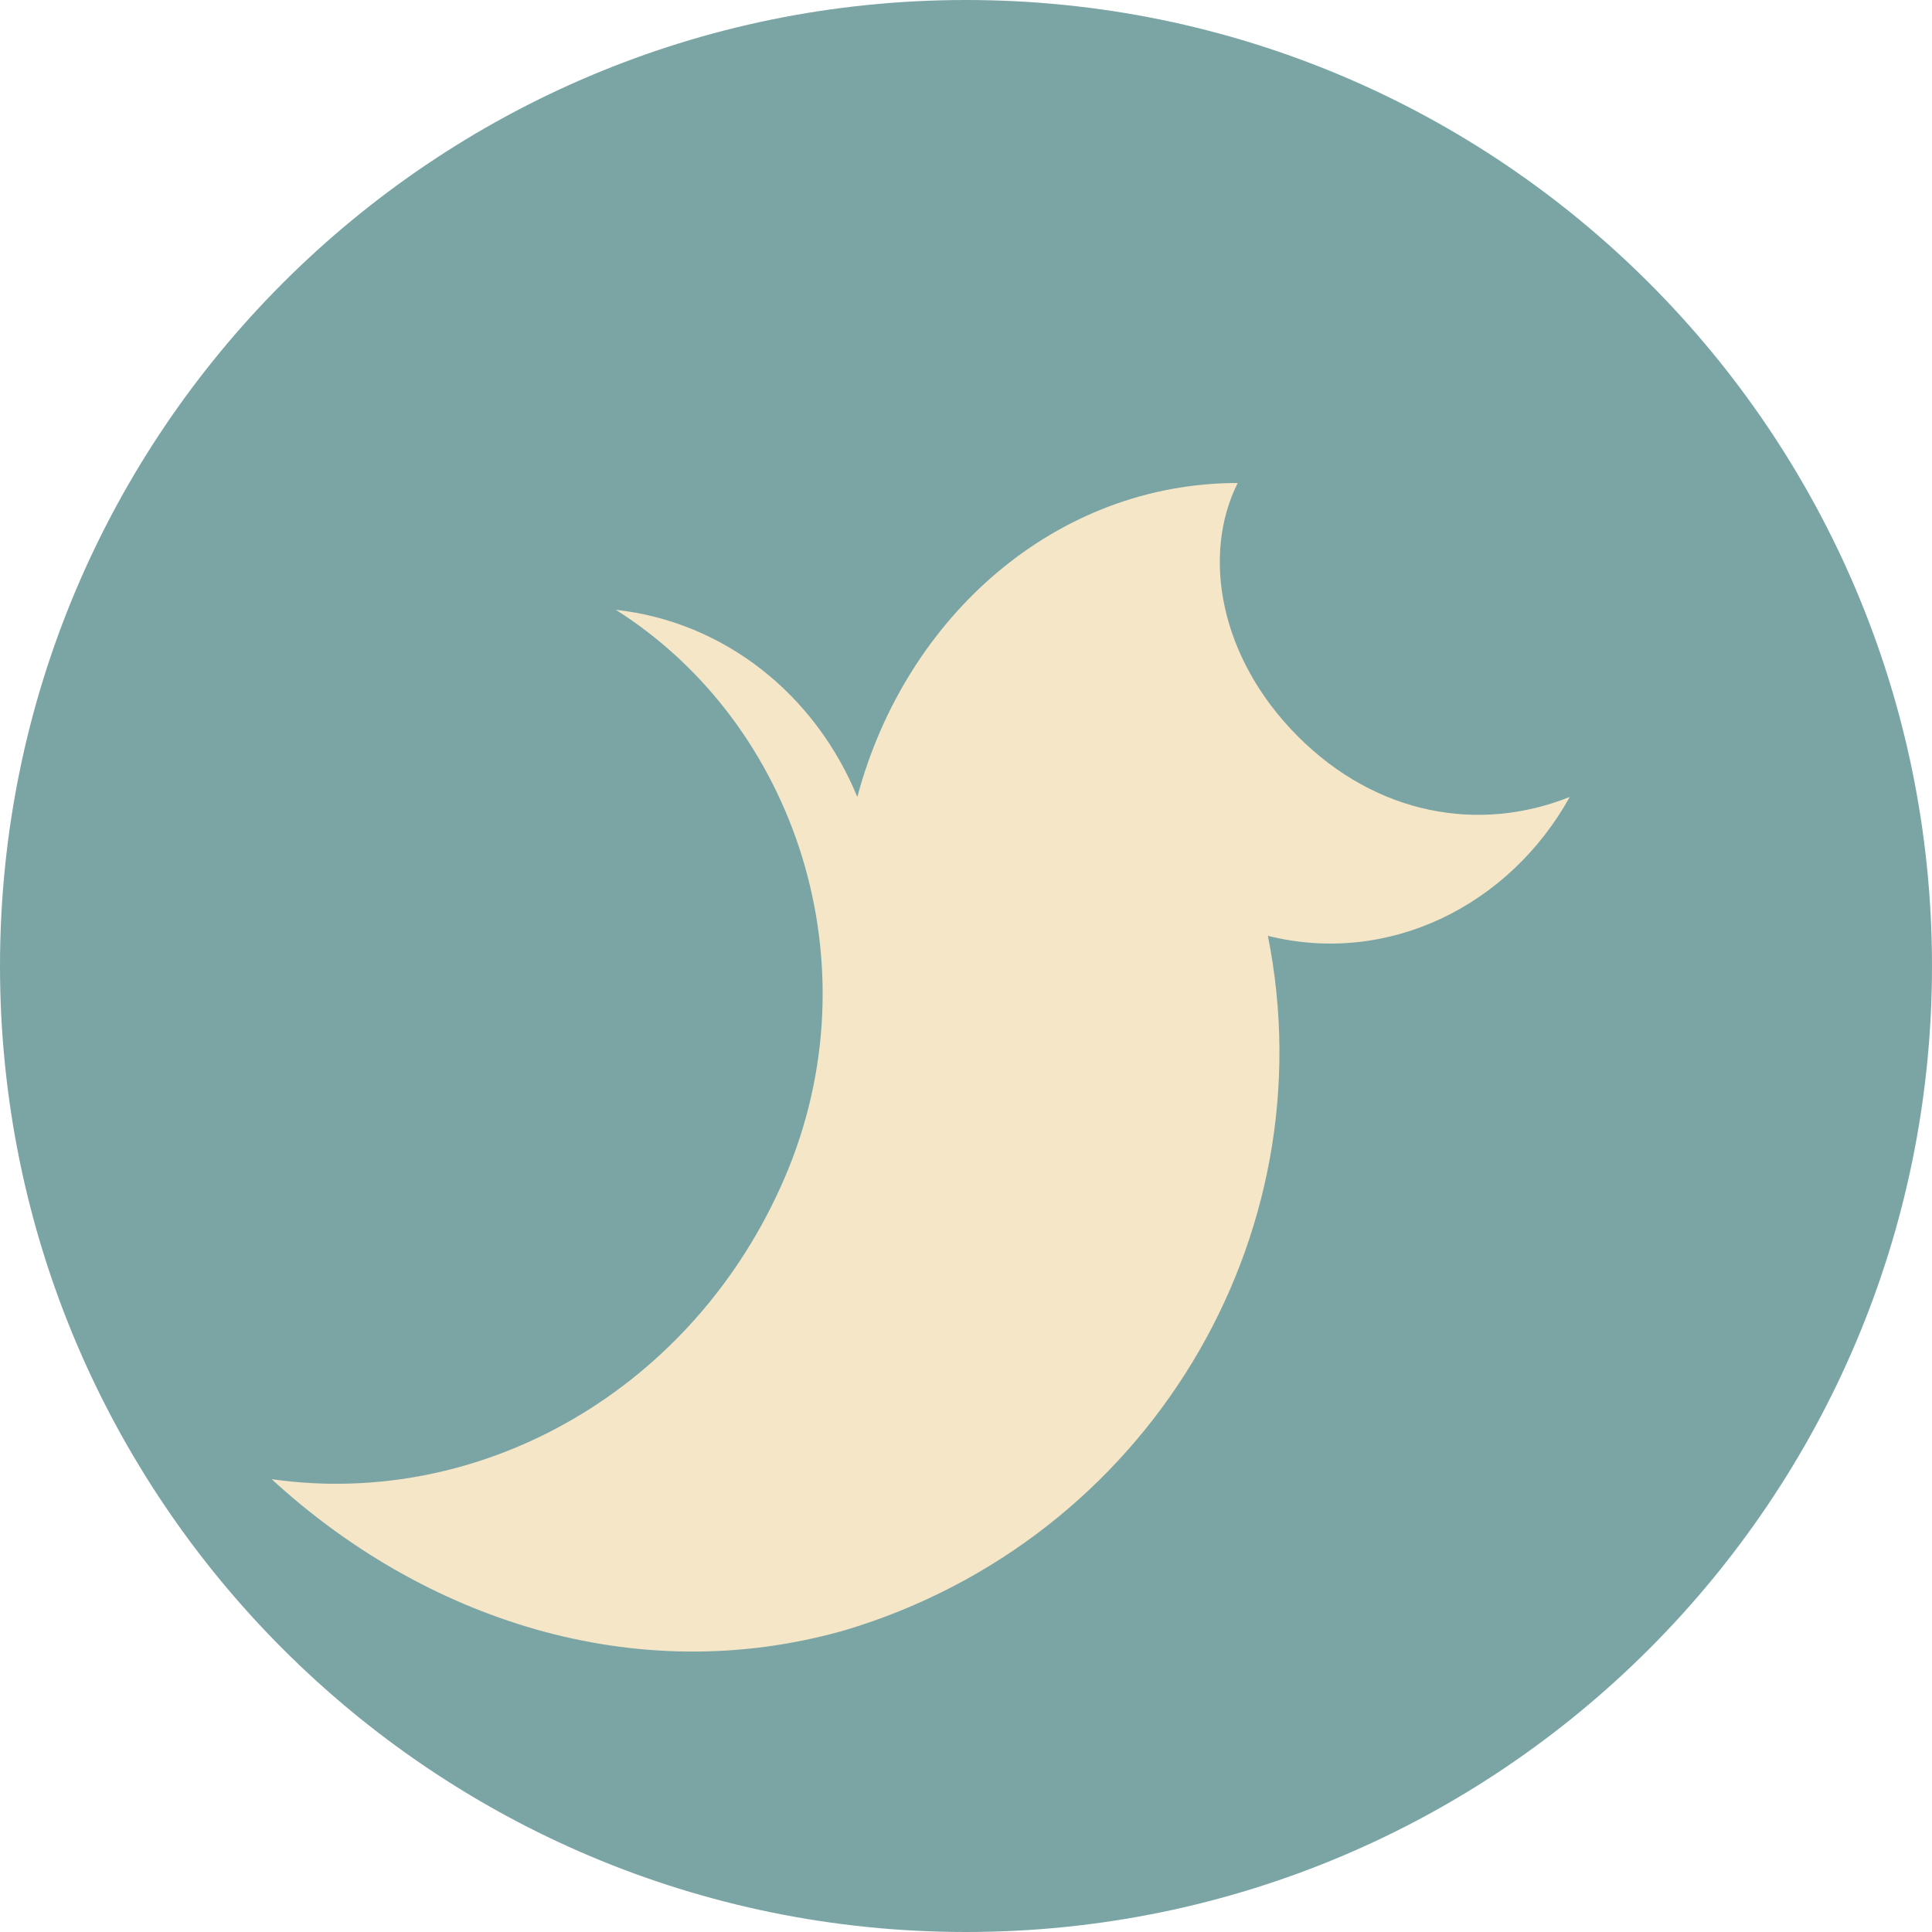
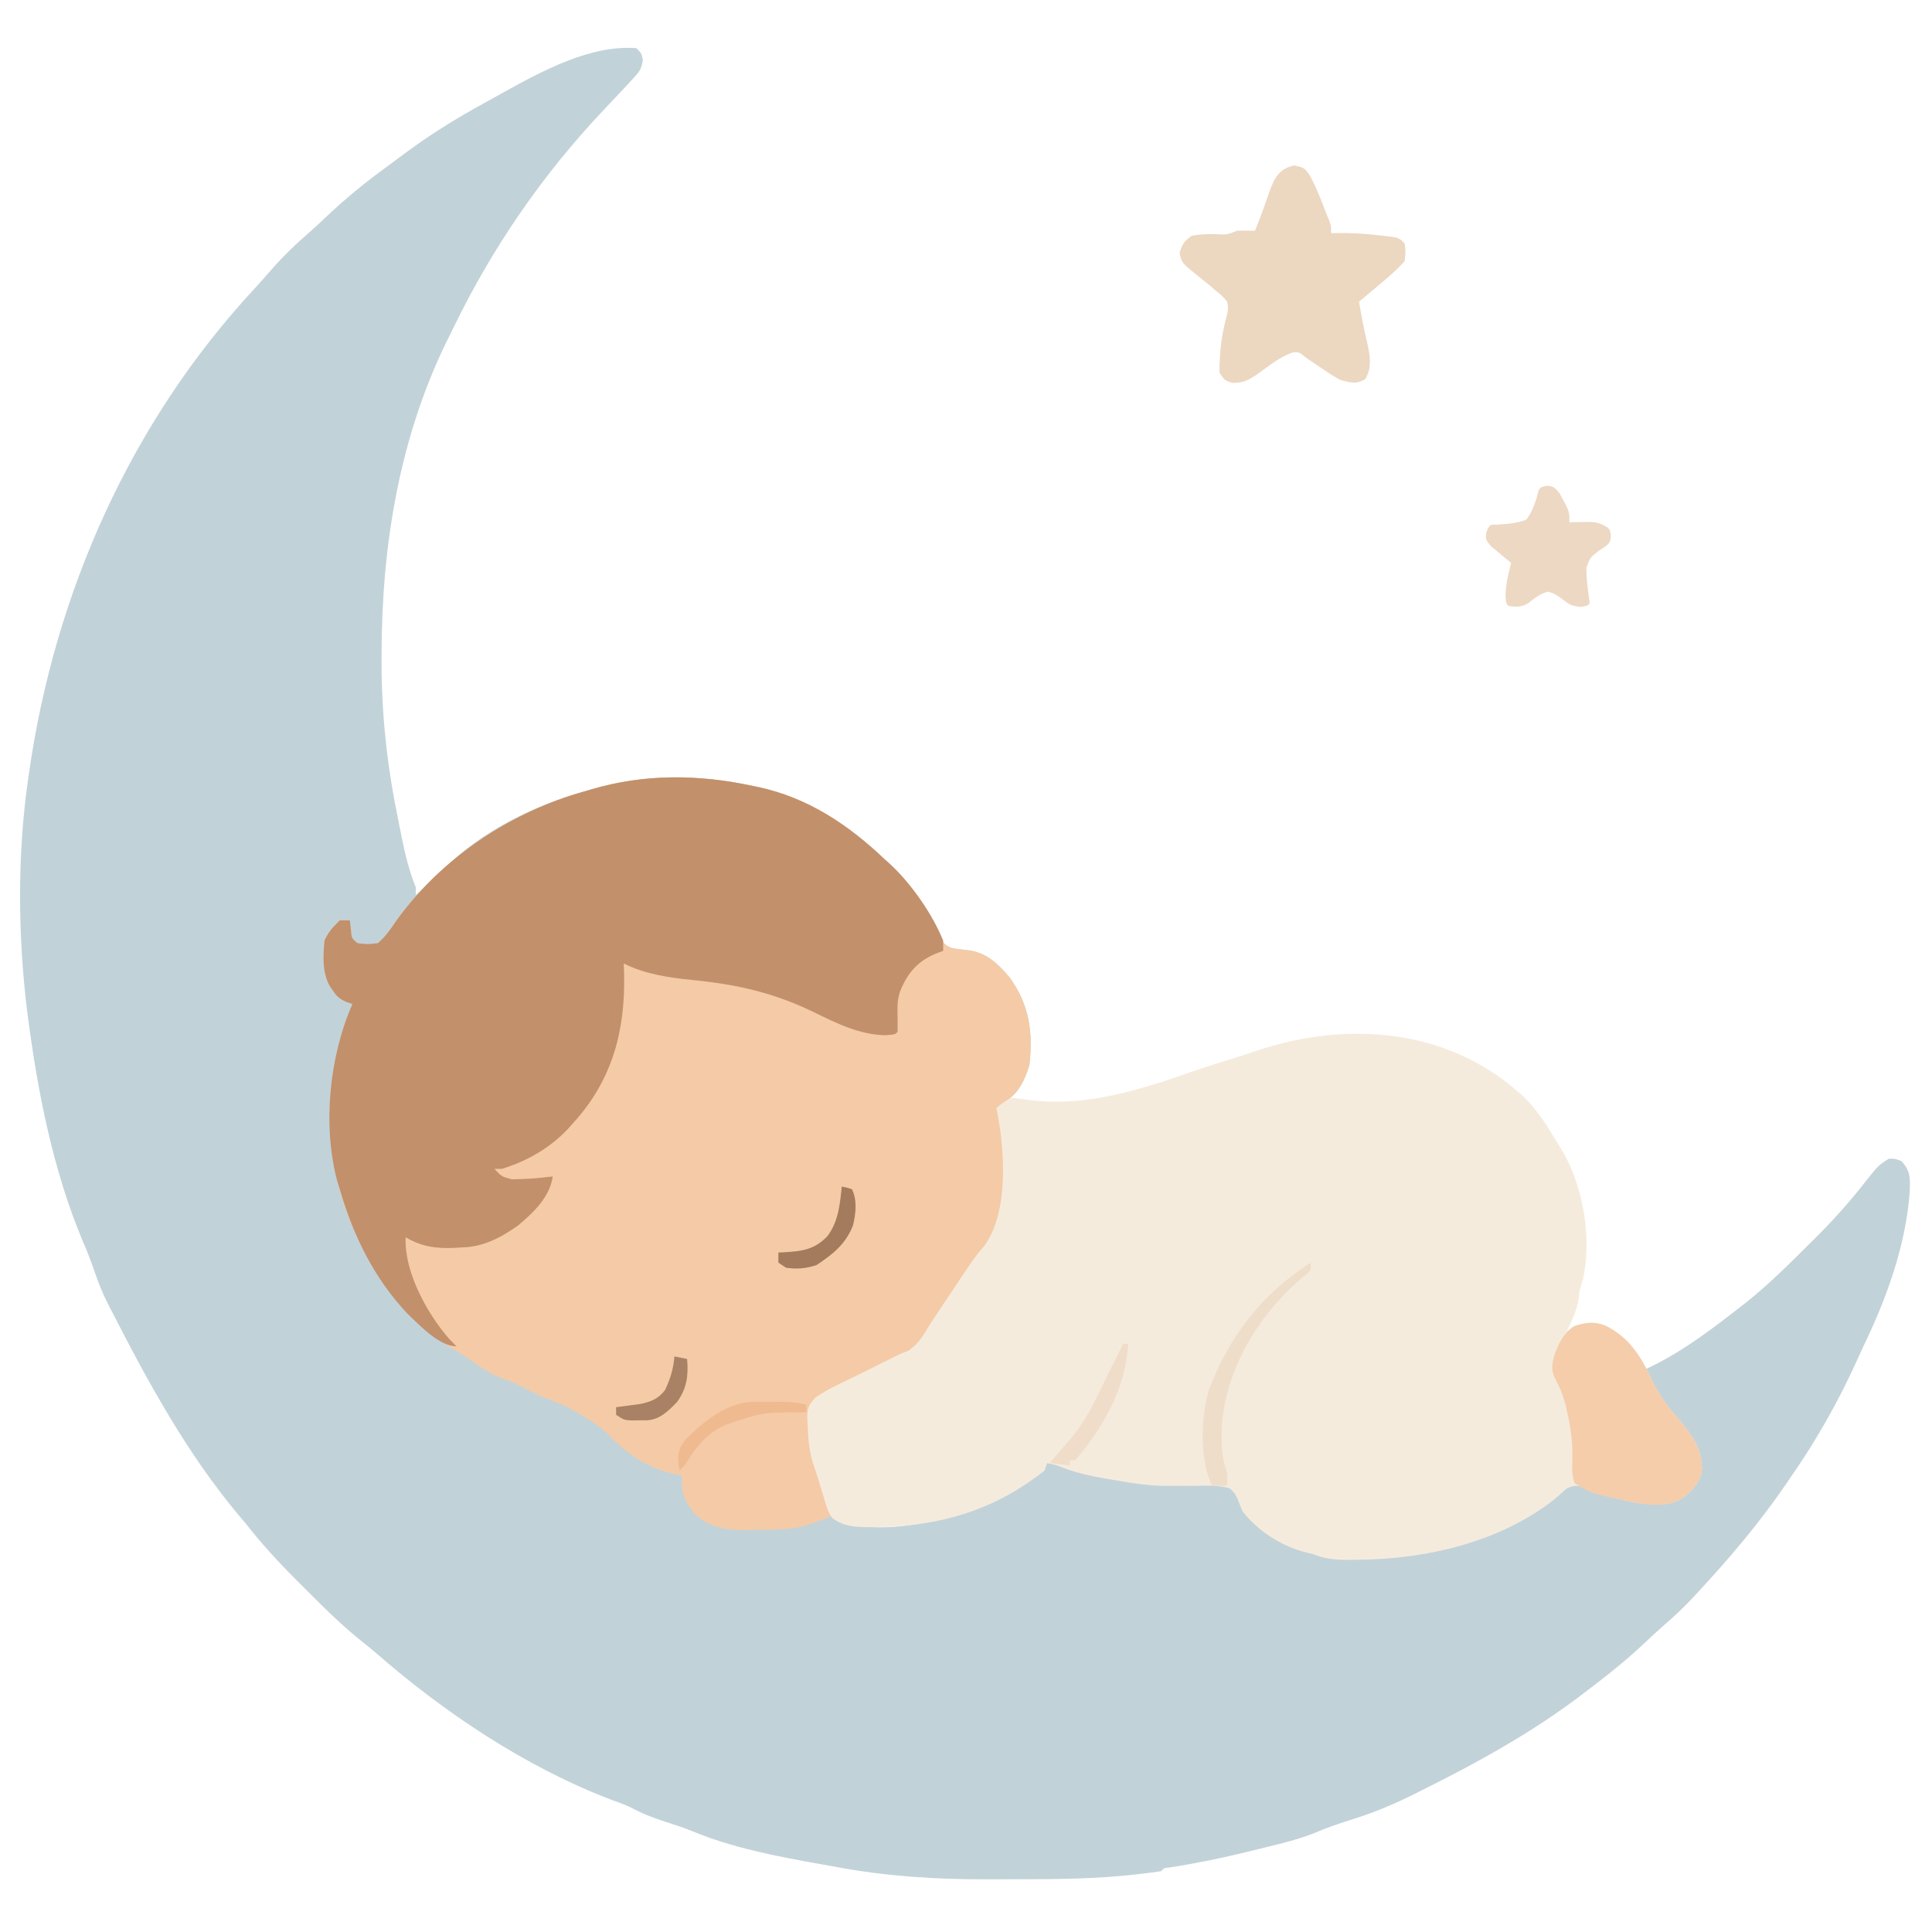
- <svg xmlns="http://www.w3.org/2000/svg" viewBox="0 0 32 32">
-   <circle cx="16" cy="16" r="16" fill="#7BA5A5" />
-   <path d="M20.5 8C17.5 8 15 10.2 14.2 13.2C13.5 11.5 12 10.3 10.2 10.1C13.2 12 14.5 16 13 19.5C11.5 23 8 25 4.5 24.5C7 26.8 10.5 28 14 27C19 25.5 22 20.5 21 15.5C23 16 25 15 26 13.2C24.5 13.8 22.8 13.5 21.5 12.2C20.2 10.9 19.9 9.2 20.5 8Z" fill="#F5E6C8" />
+ <svg xmlns="http://www.w3.org/2000/svg" version="1.2" viewBox="246 228 762 762" width="762" height="762">
+   <style>
+ 		.s0 { fill: #c2d2d9 } 
+ 		.s1 { fill: #f4cba6 } 
+ 		.s2 { fill: #f5ebdd } 
+ 		.s3 { fill: #c2906a } 
+ 		.s4 { fill: #ecd7c1 } 
+ 		.s5 { fill: #f5cdab } 
+ 		.s6 { fill: #edd8c3 } 
+ 		.s7 { fill: #eeddc9 } 
+ 		.s8 { fill: #efddc9 } 
+ 		.s9 { fill: #a47b5d } 
+ 		.s10 { fill: #f0ba90 } 
+ 		.s11 { fill: #a98164 } 
+ 	</style>
+   <path class="s0" d="m497 247c2 2 2 2 2.56 4.63-0.61 3.66-1.2 4.42-3.61 7.07-0.96 1.05-0.96 1.05-1.93 2.13q-4.85 5.21-9.77 10.36c-24.2 25.61-43.95 54.19-59.31 85.89q-1.34 2.73-2.71 5.45c-18.79 38.43-25.66 80.78-25.73 123.16q-0.01 1.61-0.01 3.28c-0.04 21.12 2.29 41.68 6.56 62.35q0.69 3.35 1.34 6.71c1.39 6.89 2.96 13.43 5.61 19.97q0 1.48 0 3c3.87-3.3 7.66-6.59 11.13-10.31 14.75-14.93 35.93-25.2 55.87-30.69q1.09-0.32 2.21-0.66c21.04-6.22 42.42-5.96 63.79-1.34q1 0.21 2.03 0.42c19.61 4.19 35.66 14.91 49.97 28.58 1.01 0.9 1.01 0.9 2.04 1.82 8.19 7.56 14.29 17.41 18.9 27.49 1.61 3.11 2.29 4.39 5.59 5.67q2.85 0.46 5.73 0.73c7.52 0.79 12.19 5.17 16.91 10.77 7.77 10.7 9.33 21.61 7.83 34.52-1.8 5.96-4.11 11.07-9.5 14.44q-1.23 1.26-2.5 2.56c0.09 3.17 0.7 6.09 1.34 9.2 1.88 10.79 1.08 22.17-1.34 32.8q-0.26 1.28-0.52 2.61c-1.46 6.06-4.16 9.82-8.18 14.51-2.7 3.38-4.93 6.93-7.17 10.63-3.34 5.46-6.79 10.79-10.5 16-0.61 0.86-0.61 0.86-1.23 1.73-4.84 6.72-9.21 9.64-16.65 12.96-5.58 2.51-10.87 5.09-15.98 8.47-1.78 1.1-3.52 1.88-5.46 2.65-3.48 1.51-5.66 2.73-8.31 5.44-0.47 2.73-0.62 4.73-0.5 7.44q0.03 1.05 0.05 2.14c0.42 10.44 3.31 19.89 7.45 29.42q0.49 1.31 1 2.66c0.89 2.47 0.89 2.47 3 4.34 19.46 6.49 46.51-1.41 64.25-9.81 10.26-5.09 10.26-5.09 17.75-13.19 7.52 0.75 7.52 0.75 9.86 1.96 2.2 1.07 4.13 1.59 6.52 2.08q1.25 0.25 2.54 0.51 1.3 0.25 2.64 0.51 1.26 0.26 2.56 0.53c8.71 1.72 17.17 2.49 26.05 2.34q1.85-0.01 3.76-0.02 3.84-0.04 7.68-0.18c3.76 0.01 6.8 0.15 10.39 1.27 2.49 2.57 3.96 4.99 5.53 8.2 3.86 7.35 12.16 12.99 19.92 15.63q2.5 0.76 5.02 1.46c2.53 0.71 2.53 0.71 5.13 1.78 4.93 1.35 9.69 1.23 14.78 1.18q1.6-0.01 3.26-0.03c27.29-0.41 54.17-8.93 76.36-25.22q0.95-1.12 1.92-2.27c2.08-1.73 2.08-1.73 4.94-1.6 3.17 0.88 6.32 1.79 9.45 2.81 16.08 5.14 16.08 5.14 32.25 2.44 3.95-3.85 6.63-7.01 7.07-12.63-0.45-8.82-6.97-15.29-12.67-21.45-4.02-4.71-7.74-10.15-8.96-16.3q0.87-0.4 1.77-0.81c13.16-6.3 24.77-15.24 36.23-24.19q0.83-0.64 1.68-1.31c8.96-7.11 17.03-15.19 25.13-23.25q0.8-0.79 1.63-1.61c7-6.95 13.47-14.06 19.56-21.83 5.88-7.43 5.88-7.43 10-10 2.63 0 2.63 0 5 1 3.6 3.87 3.38 6.89 3.22 11.97-1.53 21.21-9.12 42.08-18.29 61.07q-1.4 2.96-2.73 5.95c-7.3 16.11-16.05 31.53-26.2 46.01q-0.82 1.21-1.66 2.45c-10.41 15.25-22.46 29.42-35.03 42.93q-0.9 0.97-1.83 1.98c-3.68 3.9-7.51 7.5-11.58 10.99-2.23 1.93-4.37 3.94-6.51 5.97-6.57 6.2-13.42 11.89-20.62 17.34q-1.74 1.31-3.46 2.65c-20.55 15.85-43.12 28.2-66.31 39.69q-1.25 0.62-2.55 1.27c-7.95 3.93-15.96 7.13-24.45 9.73-4.51 1.45-8.92 2.96-13.27 4.84-6.37 2.56-12.95 4.16-19.61 5.77q-3.18 0.77-6.35 1.57c-10.41 2.57-20.8 4.72-31.4 6.36-2.32 0.22-2.32 0.22-3.37 1.46q-3.77 0.58-7.56 1c-1.01 0.12-1.01 0.12-2.04 0.25-15.89 1.84-31.77 1.94-47.75 1.94q-5.62 0-11.24 0.03c-19.96 0.05-39.47-1.15-59.11-4.79q-3.62-0.67-7.24-1.3c-16.88-3.03-34.16-6.29-50.04-12.91-3.56-1.44-7.18-2.61-10.83-3.78-4.6-1.49-8.91-3.14-13.16-5.44-2.49-1.23-5.04-2.12-7.65-3.06-34.06-12.93-66.3-34.55-93.62-58.45q-2-1.69-4.07-3.31c-7.65-6.07-14.54-12.72-21.42-19.64q-2.84-2.86-5.71-5.7c-6.98-6.98-13.46-14.08-19.56-21.84q-1.43-1.71-2.87-3.41c-20.35-24.33-35.77-52.46-50.13-80.59q-0.57-1.09-1.15-2.21c-2.1-4.1-3.81-8.17-5.29-12.54-1.5-4.33-3.09-8.56-4.93-12.75-11.68-27.79-17.74-58.71-21.63-88.5q-0.16-1.24-0.33-2.52c-3.6-29.28-3.85-61.27 0.33-90.48q0.23-1.66 0.47-3.38c10.22-70.94 40.02-138.1 88.96-190.83q3.22-3.5 6.32-7.1c4.9-5.64 10.19-10.7 15.85-15.56q2.78-2.47 5.46-5.04c7.86-7.51 16.02-14.2 24.84-20.56q3.21-2.35 6.38-4.75c10.28-7.69 20.96-14.27 32.23-20.42q3.46-1.9 6.9-3.83c15.37-8.51 34.58-18.96 52.59-17.53z" />
+   <path class="s1" d="m543 538q1 0.21 2.03 0.42c19.61 4.19 35.66 14.91 49.97 28.58q1.01 0.89 2.04 1.82c8.19 7.56 14.29 17.41 18.9 27.49 1.61 3.11 2.29 4.39 5.59 5.67q2.85 0.46 5.73 0.73c7.52 0.79 12.19 5.17 16.91 10.77 7.77 10.7 9.33 21.61 7.83 34.52-1.8 5.96-4.11 11.07-9.5 14.44q-1.23 1.26-2.5 2.56c0.09 3.17 0.7 6.09 1.34 9.2 1.88 10.79 1.08 22.17-1.34 32.8q-0.26 1.28-0.52 2.61c-1.46 6.06-4.16 9.82-8.18 14.51-2.7 3.38-4.93 6.93-7.17 10.63-3.34 5.46-6.79 10.79-10.5 16-0.61 0.86-0.61 0.86-1.23 1.73-4.84 6.72-9.21 9.64-16.65 12.96-5.58 2.51-10.87 5.09-15.98 8.47-1.78 1.1-3.52 1.88-5.46 2.65-3.48 1.51-5.66 2.73-8.31 5.44-0.47 2.73-0.62 4.73-0.5 7.44 0.03 1.06 0.03 1.06 0.05 2.14 0.39 9.58 2.72 18.45 6.58 27.2 0.94 2.39 1.43 4.7 1.87 7.22q-2.62 0.97-5.25 1.94-1.45 0.53-2.95 1.09c-6.97 2.42-13.65 2.27-20.99 2.35q-1.92 0.05-3.91 0.11c-7.85 0.07-13.61-0.55-19.9-5.49-3.9-4-5.91-7.7-6.13-13.31q0.07-1.33 0.13-2.69-0.83-0.15-1.69-0.3c-11.23-2.2-19.76-7.87-27.65-16.16-3.09-2.95-6.3-5.01-9.97-7.16-0.94-0.58-0.94-0.58-1.9-1.16-3.86-2.3-7.68-4.02-11.9-5.52-2.75-1.02-5.3-2.35-7.89-3.7-3.3-1.69-6.47-3.24-10-4.37-4.8-1.69-8.77-4.66-12.93-7.53-2.8-1.92-5.66-3.67-8.57-5.41-16.94-10.81-28.51-26.51-36.5-44.69q-0.72-1.61-1.46-3.27c-11.05-26.62-11.07-58.29-0.27-85.06q0.36-0.82 0.73-1.67-1.15-0.39-2.33-0.79c-2.78-1.26-3.75-2.1-5.42-4.58q-0.61-0.88-1.23-1.78c-2.96-5.38-2.62-11.9-2.02-17.85 1.34-3.32 3.48-5.48 6-8q1.97 0 4 0 0.18 1.66 0.37 3.38c0.28 3.65 0.28 3.65 2.63 5.62 4.06 0.46 4.06 0.46 8 0 2.99-2.52 4.99-5.38 7.12-8.62 18.02-25.04 45.3-43.23 74.88-51.38q1.09-0.32 2.21-0.66c21.04-6.22 42.42-5.96 63.79-1.34z" />
+   <path class="s2" d="m841.39 655.8q1.29 1.08 2.61 2.2 1.08 0.91 2.2 1.86c6.25 5.75 10.49 12.9 14.8 20.14q0.74 1.18 1.5 2.39c8.16 14.23 11.68 35.48 7.5 51.44q-0.49 1.56-1 3.17-0.18 1.66-0.37 3.38c-0.8 4.61-2.59 8.44-4.63 12.62q1.26-0.74 2.56-1.5c4.58-2 7.88-2.48 12.64-0.66 9.85 4.95 14.14 12.49 18.67 22.09 2.68 5.51 5.97 9.97 10.01 14.59 5.35 6.26 9.51 11.83 9.4 20.16-0.58 4.81-3.41 7.56-6.9 10.63-5.41 3.84-10.92 3.17-17.38 2.69-7.05-1.2-14.07-3.11-20.69-5.81-3.58-1.29-4.85-1.7-8.31-0.19q-2.32 2.06-4.64 4.13c-21.7 17.15-50.79 23.82-77.73 24.06-1.58 0.02-1.58 0.02-3.18 0.04-5.25 0-9.53-0.19-14.45-2.23q-2.34-0.59-4.69-1.19c-8.99-2.69-17.5-8.39-23.31-15.81q-0.93-2.33-1.83-4.67c-1.2-2.46-1.2-2.46-3.17-4.33-4.61-1.27-9.12-1.07-13.87-0.94q-3.96-0.01-7.92-0.03-1.87 0-3.8 0c-6.25-0.06-12.26-0.93-18.41-2.03q-2.08-0.35-4.16-0.69c-6.89-1.18-13.38-2.58-19.84-5.31q-1.99-0.53-4-1-0.49 1.48-1 3c-1.95 1.57-3.86 2.98-5.94 4.38q-0.88 0.59-1.79 1.21c-17.75 11.81-37.9 16.62-59.02 16.72q-1.4 0.01-2.85 0.02c-5.4-0.06-9.61-0.28-14.09-3.57-1.84-2.47-2.47-4.93-3.31-7.88-1.36-4.68-2.78-9.29-4.39-13.88-1.51-4.95-1.91-9.84-2.05-15q-0.07-1.04-0.14-2.12c-0.09-4.12 0.35-5.64 3.21-8.67 3.08-2.18 6.34-3.9 9.75-5.52q1.84-0.89 3.67-1.79 0.96-0.46 1.94-0.93c3.52-1.7 7.01-3.46 10.51-5.22q1.95-0.98 3.91-1.95 0.91-0.47 1.84-0.95c1.75-0.85 1.75-0.85 4.84-2.02 4.32-2.72 6.3-6.54 8.91-10.83q1.47-2.24 2.96-4.46 0.73-1.1 1.48-2.22c12.89-19.39 12.89-19.39 16.61-23.69 8.77-11.83 8.29-31.57 6.5-45.62q-0.69-4.52-1.55-9.01c2.04-1.68 3.62-2.93 6-4 1.94 0.19 3.87 0.39 5.8 0.69 23.39 3.27 45.14-3.96 66.87-11.54 5.25-1.81 10.53-3.45 15.84-5.07q3.65-1.13 7.26-2.38c33.94-11.62 71.89-9.74 100.62 13.1z" />
+   <path class="s3" d="m543 538q1 0.21 2.03 0.42c19.61 4.19 35.66 14.91 49.97 28.58q1.01 0.89 2.04 1.82c8.4 7.76 16.65 19.55 20.96 30.18q0 1.97 0 4c-1.55 0.59-1.55 0.59-3.12 1.19-7.24 3.15-10.97 7.67-13.88 14.81-1.14 3.42-1.06 6.03-1 9.63q0.06 3.18 0 6.37c-1 1-1 1-4.75 1.31-10.41-0.21-19.4-4.77-28.56-9.25-15.75-7.61-30.31-10.85-47.63-12.54-9.28-0.94-18.61-2.29-27.06-6.52q0.07 1.86 0.14 3.78c0.59 22.5-4.6 42.28-20.14 59.22q-0.95 1.07-1.93 2.17c-7.15 7.64-16.1 12.72-26.07 15.83q-1.48 0-3 0c2.88 3.08 2.88 3.08 6.85 4.13 5.45-0.02 10.74-0.44 16.15-1.13-1.12 8.11-7.61 14.29-13.7 19.36-6.76 4.81-13.93 8.54-22.3 8.64q-1.51 0.09-3.06 0.18c-7.29 0.28-12.6-0.51-18.94-4.18-0.7 13.35 8.36 29.96 16.94 39.81q1.51 1.62 3.06 3.19c-6.73 0-14.37-8.21-19.12-12.69-13.21-13.89-21.64-31.03-26.88-49.31q-0.48-1.53-0.97-3.1c-5.88-21.94-3.16-49.16 5.97-69.9q-1.15-0.39-2.33-0.79c-2.78-1.26-3.75-2.1-5.42-4.58q-0.61-0.88-1.23-1.78c-2.96-5.38-2.62-11.9-2.02-17.85 1.34-3.32 3.48-5.48 6-8q1.97 0 4 0 0.18 1.66 0.38 3.38c0.27 3.65 0.27 3.65 2.62 5.62 4.06 0.46 4.06 0.46 8 0 2.99-2.52 4.99-5.38 7.13-8.62 18.01-25.04 45.29-43.23 74.87-51.38q1.09-0.32 2.21-0.66c21.04-6.22 42.42-5.96 63.79-1.34z" />
+   <path class="s4" d="m756.44 293.25c3.89 0.82 4.2 1 6.25 4.13 2.53 4.69 4.45 9.63 6.31 14.62q0.55 1.29 1.11 2.61c0.89 2.39 0.89 2.39 0.89 5.39q0.91-0.03 1.84-0.07c5.98-0.12 11.8 0.24 17.72 0.95q1.05 0.11 2.13 0.23c5.07 0.65 5.07 0.65 7.31 2.89 0.44 3.31 0.44 3.31 0 7-3.56 4.01-7.71 7.38-11.81 10.81q-0.89 0.75-1.81 1.52-2.19 1.84-4.38 3.67c0.92 5.26 1.85 10.5 3.12 15.69 1.16 5.18 2.22 10.11-0.68 14.87-3.53 2.08-5.49 1.34-9.44 0.44-2.57-1.26-4.89-2.81-7.25-4.44q-0.91-0.61-1.85-1.23-2.46-1.65-4.9-3.33c-2.7-2.21-2.7-2.21-5.16-1.98-5.02 1.73-9.15 5.11-13.43 8.21-3.76 2.58-5.65 3.77-10.32 3.79-3.09-1.02-3.09-1.02-5.09-4.02-0.05-3.29-0.05-3.29 0.25-7.19q0.08-1 0.15-2.04c0.41-4.8 1.32-9.15 2.6-13.77 0.45-2.46 0.45-2.46 0-5-1.9-2.33-1.9-2.33-4.5-4.37-1.36-1.17-1.36-1.17-2.74-2.36q-2.58-2.13-5.21-4.2c-5.38-4.35-5.38-4.35-6.3-8.26 0.94-3.53 1.81-4.61 4.75-6.81 2.89-0.6 5.74-0.65 8.69-0.69 5.06 0.34 5.06 0.34 9.31-1.31q3.5-0.06 7 0 1.8-4.38 3.37-8.85 0.36-1.02 0.74-2.08 0.77-2.13 1.5-4.28c1.99-5.46 3.75-9.21 9.83-10.54z" />
+   <path class="s5" d="m879.2 750.84c9.85 4.95 14.14 12.49 18.67 22.09 2.68 5.51 5.97 9.97 10.01 14.59 5.35 6.26 9.51 11.83 9.4 20.16-0.58 4.81-3.41 7.56-6.91 10.63-5.72 4.07-12.61 3.48-19.39 2.36-16.97-3.49-16.97-3.49-23.98-7.67-1.15-3.46-0.96-5.92-0.81-9.56 0.11-6.15-0.61-11.87-1.94-17.88q-0.23-1.09-0.48-2.22c-0.9-3.83-2.08-7.11-3.94-10.59-2.14-4.07-1.95-6.22-0.66-10.57 1.78-4.68 3.37-8.18 7.64-11.12 4.5-1.5 7.87-1.95 12.39-0.22z" />
+   <path class="s6" d="m856.31 419.56c2.69 0.44 2.69 0.44 4.88 3.13 3.81 6.97 3.81 6.97 3.81 11.31q0.99-0.03 2.01-0.07c8.88-0.18 8.88-0.18 12.99 2.07 1 1 1 1 1.35 3.36-0.35 2.64-0.35 2.64-2.35 4.32q-1.26 0.8-2.56 1.63c-3.34 2.69-3.34 2.69-4.75 6.6-0.05 3.64 0.37 7.17 0.87 10.77q0.22 1.64 0.44 3.32c-1 1-1 1-3.62 1.37-3.49-0.38-4.29-0.82-6.94-2.87-2.13-1.63-3.3-2.47-5.94-3.13-3.21 0.81-5.13 2.51-7.72 4.51-2.63 1.65-4.77 1.55-7.78 1.12-1-1-1-1-1.19-4 0.05-4.47 1.09-8.68 2.19-13q-1.09-0.88-2.22-1.79-1.4-1.18-2.84-2.4-1.4-1.16-2.85-2.35c-2.09-2.46-2.09-2.46-1.96-5.2 0.87-2.26 0.87-2.26 1.87-3.26q1.47-0.06 2.98-0.11c3.99-0.21 7.25-0.56 11.02-1.89 2.71-3.74 3.83-7.57 5-12 1-1 1-1 3.31-1.44z" />
+   <path class="s7" d="m763 726c0 3 0 3-1.33 4.33q-0.94 0.73-1.92 1.48c-16.99 14.38-29.56 34.83-31.75 57.19-0.37 7.17-0.44 13.2 2 20 0.13 2.88 0.13 2.88 0 5q-2.96 0-6 0c-4.93-10.84-4.49-26.54-1.17-37.9 7.98-21.1 21.11-38.1 40.17-50.1z" />
+   <path class="s8" d="m689 758q0.99 0 2 0c-0.89 17.13-9.89 33.26-21 46q-0.99 0-2 0 0 0.99 0 2c-3.96-0.5-3.96-0.5-8-1q1.23-1.42 2.5-2.88c0.82-0.97 0.82-0.97 1.66-1.96q1.85-2.17 3.74-4.29c5.77-6.74 9.46-14.04 13.22-22q1.83-3.84 3.75-7.62c0.56-1.11 0.56-1.11 1.12-2.23q1.51-3.01 3.01-6.02z" />
+   <path class="s9" d="m578 696c1.94 0.38 1.94 0.38 4 1 2.17 4.33 1.55 9.83 0.39 14.41-2.84 7.28-7.96 11.33-14.33 15.53-4.03 1.4-7.83 1.68-12.06 1.06q-1.48-0.99-3-2 0-1.97 0-4 1.06-0.04 2.16-0.08c7.12-0.42 12.26-1.04 17.3-6.51 4.25-5.82 4.82-12.4 5.54-19.41z" />
+   <path class="s10" d="m543.49 780.87q1.3 0 2.64-0.01 1.35 0.01 2.74 0.01 1.35 0 2.73-0.01c4.25 0.01 8.25 0.05 12.4 1.14q0 1.48 0 3c-0.87 0.01-0.87 0.01-1.75 0.03-15.63 0.07-15.63 0.07-30.25 4.97q-1.19 0.61-2.41 1.25c-5.51 3.24-8.75 7.22-12.18 12.58-1.41 2.17-1.41 2.17-3.41 4.17-0.78-4.82-1.05-7.5 1.8-11.58 7.12-7.41 16.96-15.54 27.69-15.55z" />
+   <path class="s11" d="m512 763c2.48 0.5 2.48 0.5 5 1 0.55 6.58-0.06 11.57-4 17-3.4 3.48-6.7 6.86-11.71 7.17q-1.59 0.01-3.23 0.02-1.58 0.02-3.21 0.04c-2.85-0.23-2.85-0.23-5.85-2.23q0-1.48 0-3 1.31-0.16 2.67-0.33 1.73-0.24 3.52-0.48 1.71-0.23 3.48-0.46c4.12-0.9 7.1-2.07 9.66-5.53 2.1-4.46 3.26-8.27 3.67-13.2z" />
</svg>
